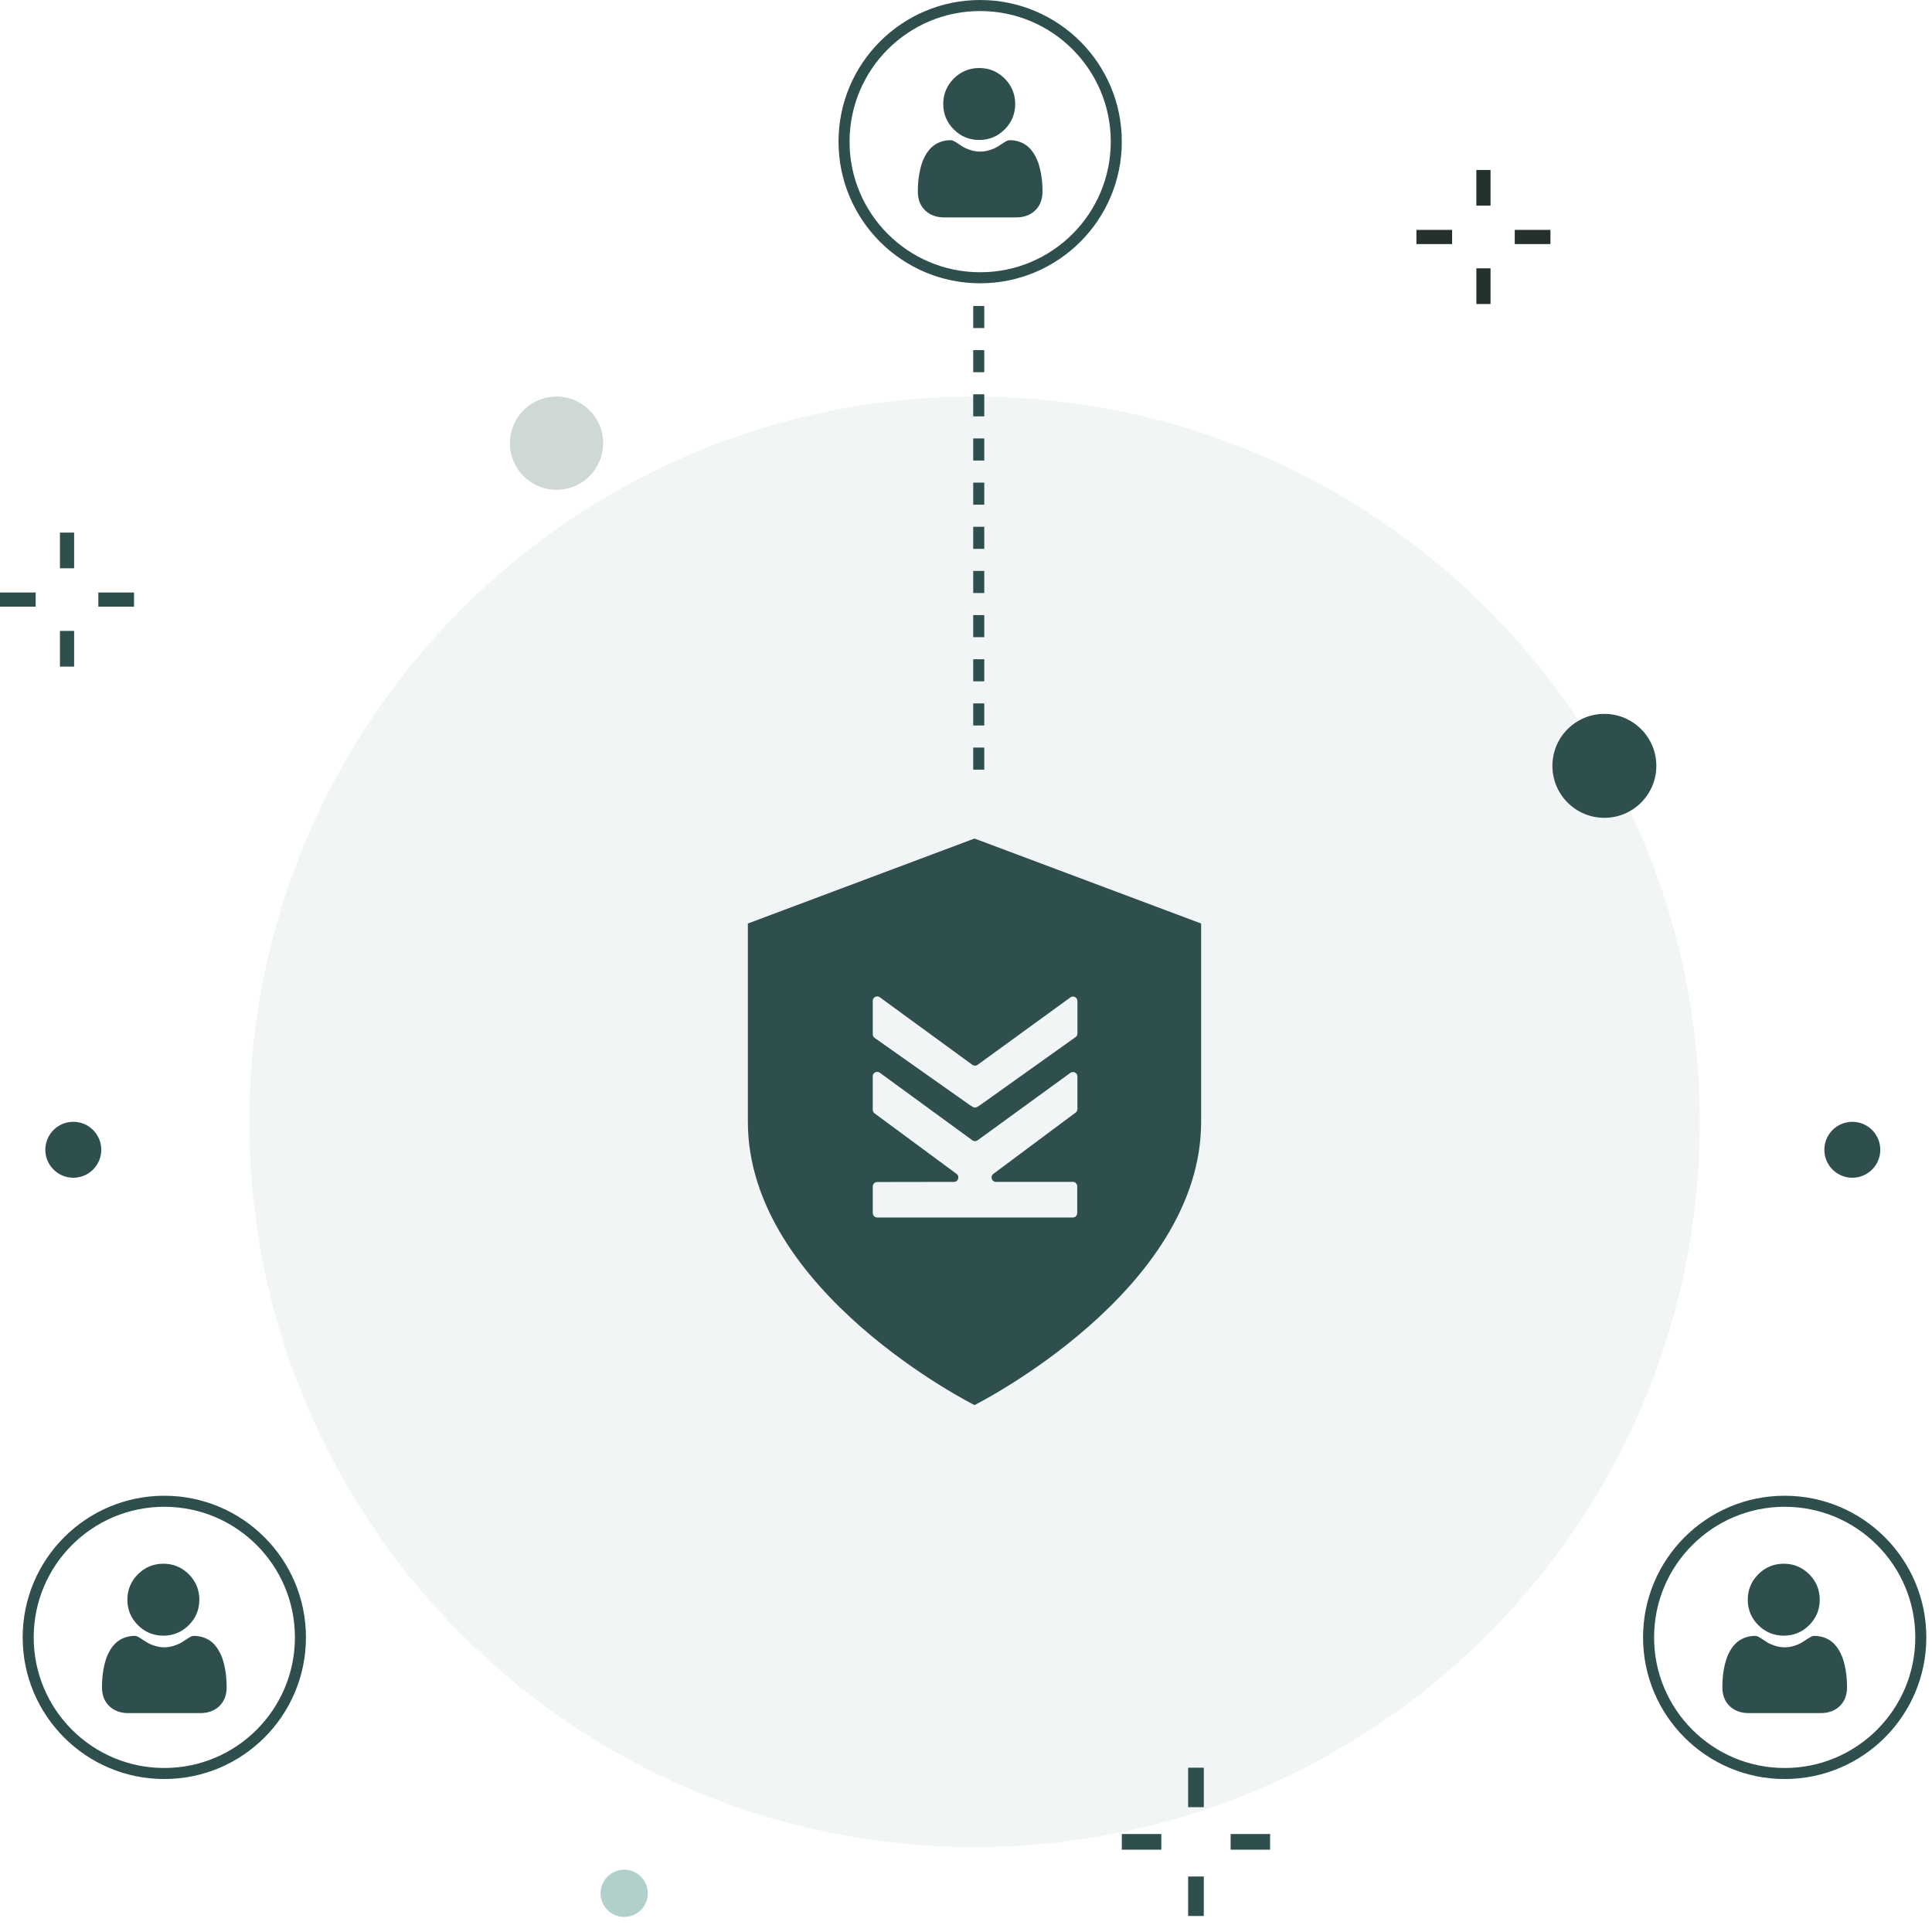
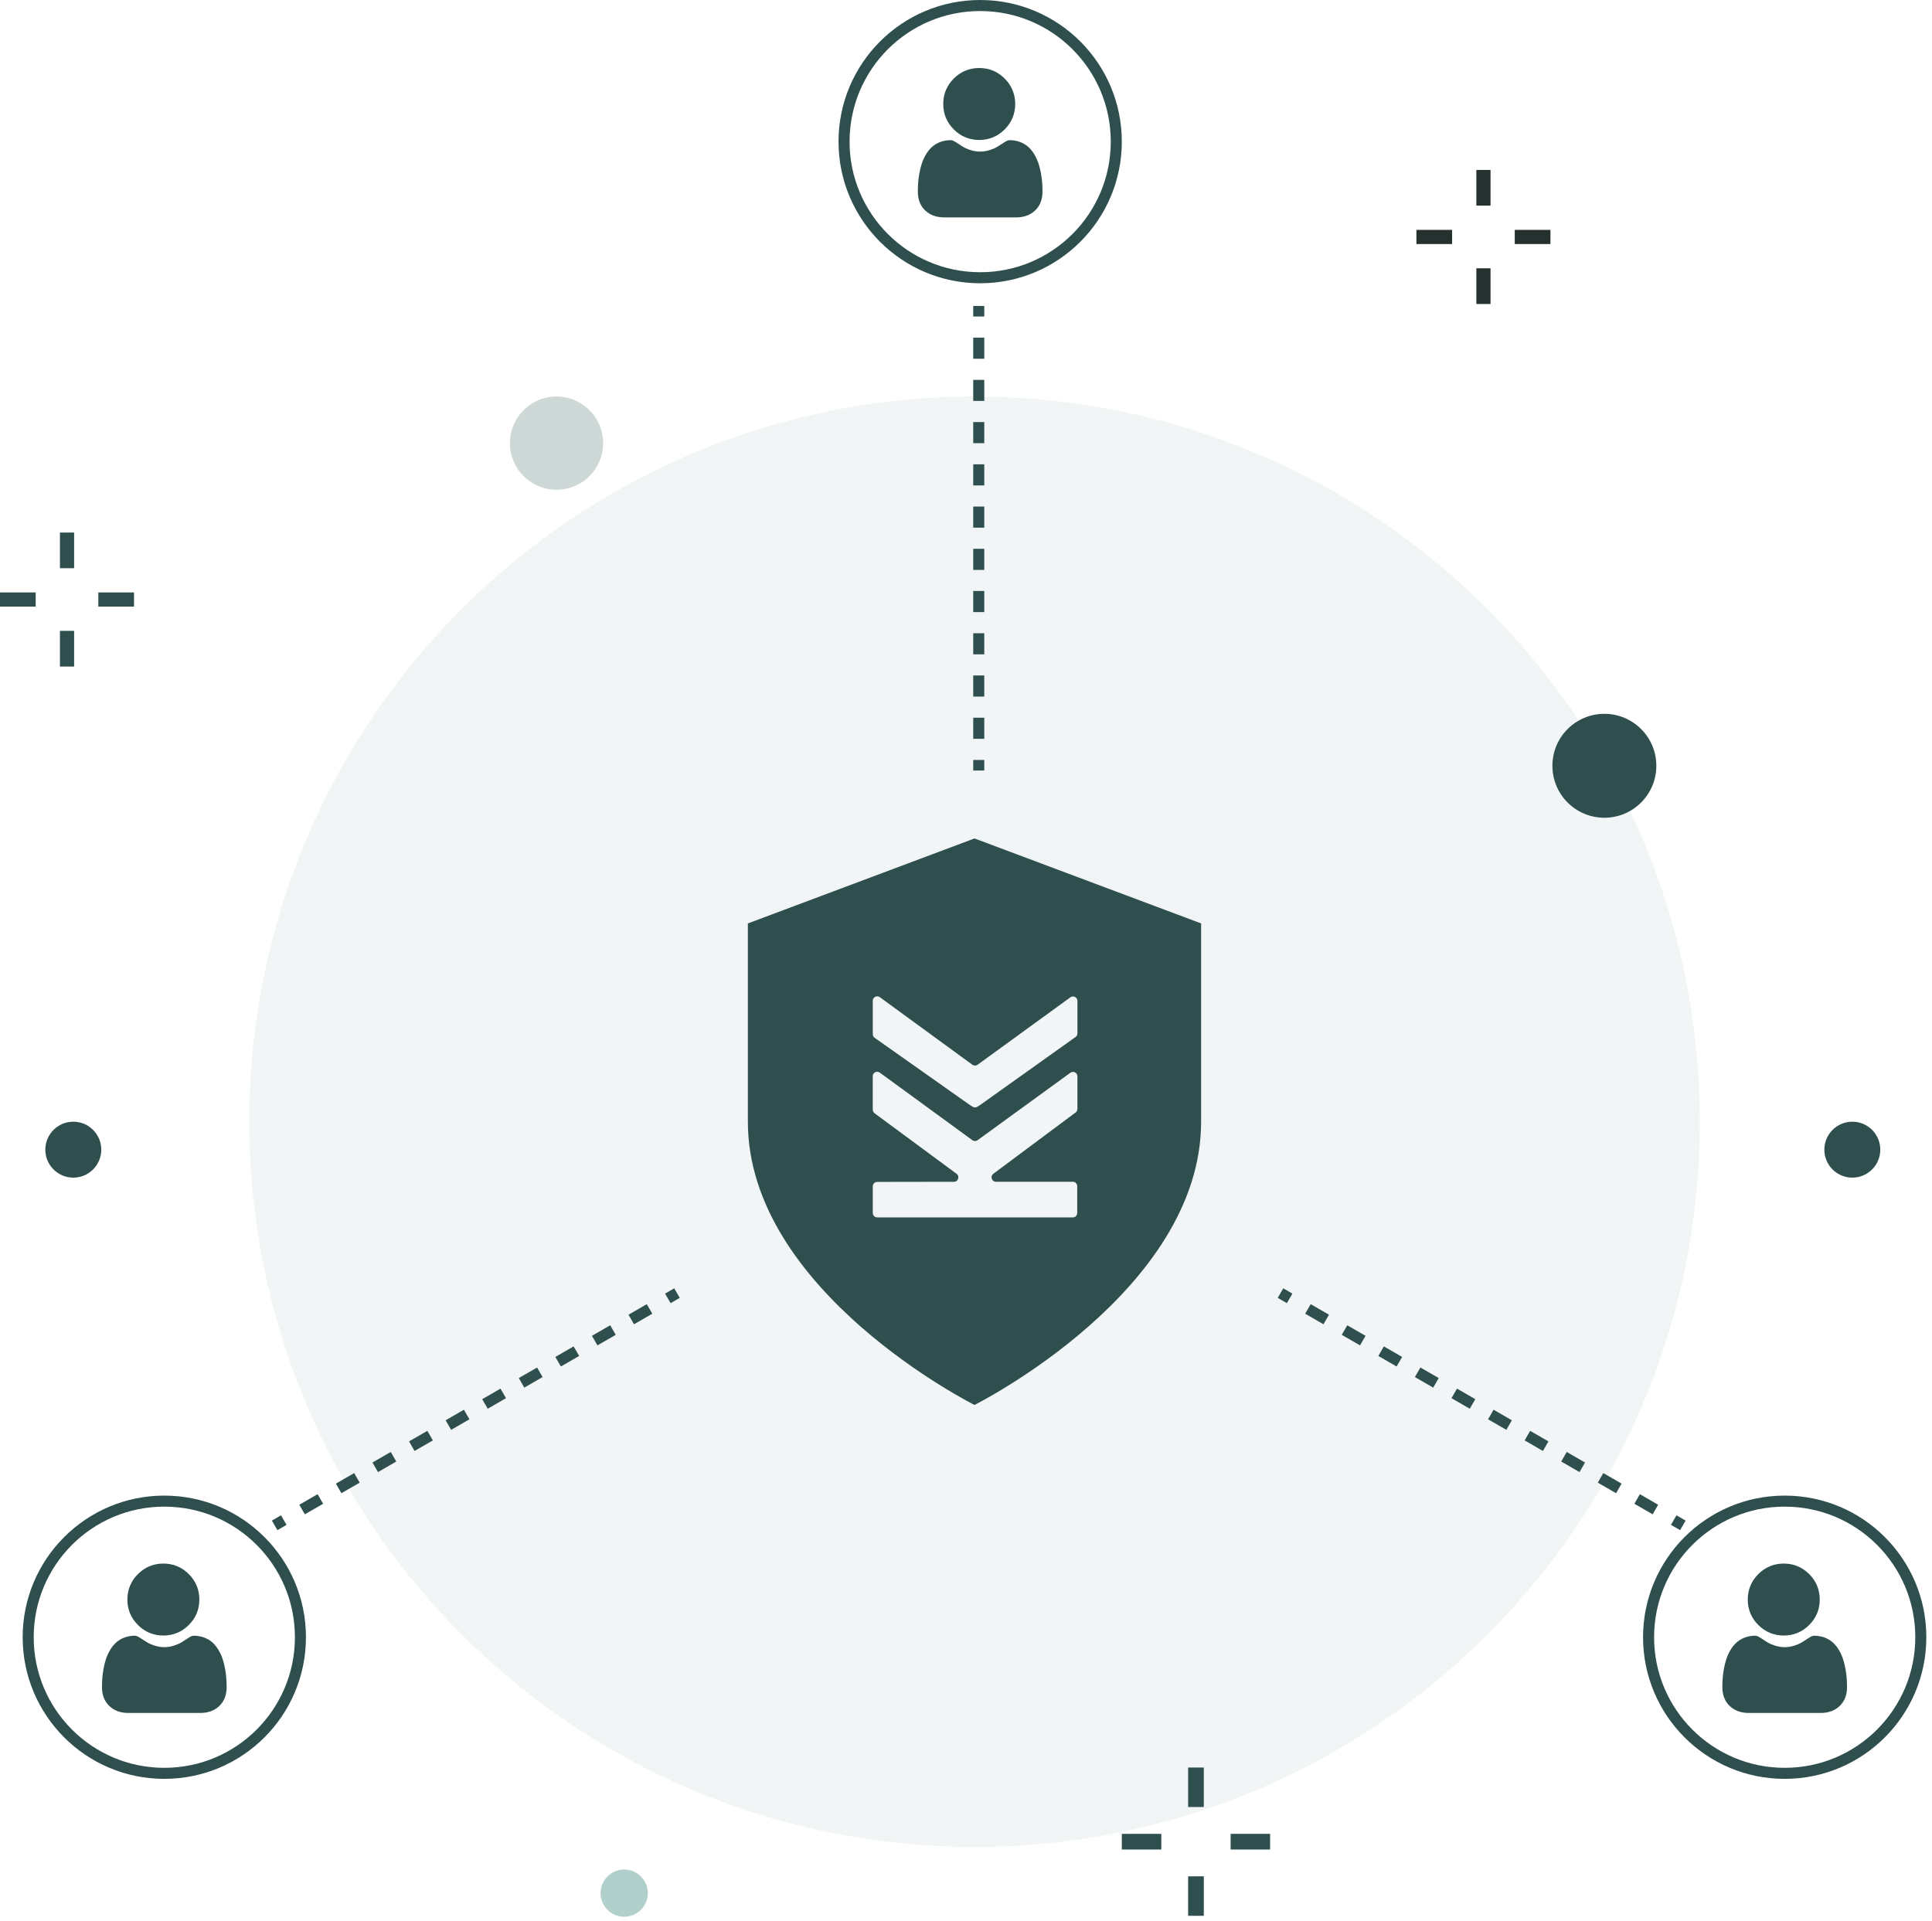
- <svg xmlns="http://www.w3.org/2000/svg" xmlns:xlink="http://www.w3.org/1999/xlink" width="175" height="175" viewBox="0 0 175 175" fill="none">
+ <svg xmlns="http://www.w3.org/2000/svg" width="175" height="174" viewBox="0 0 175 174" fill="none">
  <path opacity="0.26" d="M88.274 167.308C124.556 167.308 153.968 137.897 153.968 101.615C153.968 65.334 124.556 35.922 88.274 35.922C51.993 35.922 22.581 65.334 22.581 101.615C22.581 137.897 51.993 167.308 88.274 167.308Z" fill="#073B36" fill-opacity="0.2" />
  <path d="M167.783 106.68C169.182 106.68 170.316 105.546 170.316 104.147C170.316 102.748 169.182 101.613 167.783 101.613C166.384 101.613 165.249 102.748 165.249 104.147C165.249 105.546 166.384 106.68 167.783 106.68Z" fill="#2F4F4F" />
  <path d="M6.639 106.68C8.038 106.68 9.173 105.546 9.173 104.147C9.173 102.748 8.038 101.613 6.639 101.613C5.24 101.613 4.106 102.748 4.106 104.147C4.106 105.546 5.24 106.68 6.639 106.68Z" fill="#2F4F4F" />
  <path d="M6.713 48.242H5.429V51.475H6.713V48.242Z" fill="#2F4F4F" />
  <path d="M6.713 57.148H5.429V60.382H6.713V57.148Z" fill="#2F4F4F" />
  <path d="M3.233 53.668H0V54.952H3.233V53.668Z" fill="#2F4F4F" />
  <path d="M12.14 53.668H8.907V54.952H12.14V53.668Z" fill="#2F4F4F" />
  <path d="M109.04 160.117H107.62V163.695H109.04V160.117Z" fill="#2F4F4F" />
  <path d="M109.04 169.973H107.62V173.55H109.04V169.973Z" fill="#2F4F4F" />
  <path d="M105.19 166.125H101.613V167.545H105.19V166.125Z" fill="#2F4F4F" />
  <path d="M115.047 166.125H111.47V167.545H115.047V166.125Z" fill="#2F4F4F" />
  <path d="M56.54 173.637C57.722 173.637 58.681 172.679 58.681 171.496C58.681 170.314 57.722 169.355 56.54 169.355C55.357 169.355 54.399 170.314 54.399 171.496C54.399 172.679 55.357 173.637 56.54 173.637Z" fill="#B2D0CB" />
-   <path opacity="0.2" d="M50.41 44.367C51.245 44.367 52.062 44.119 52.756 43.655C53.451 43.191 53.992 42.532 54.311 41.76C54.631 40.989 54.715 40.14 54.552 39.321C54.389 38.502 53.987 37.749 53.396 37.159C52.806 36.568 52.053 36.166 51.234 36.003C50.415 35.84 49.566 35.924 48.794 36.243C48.023 36.563 47.363 37.104 46.899 37.798C46.435 38.493 46.188 39.309 46.188 40.144C46.188 41.264 46.633 42.338 47.424 43.13C48.216 43.922 49.29 44.367 50.41 44.367Z" fill="#073B36" />
+   <path opacity="0.2" d="M50.41 44.367C51.245 44.367 52.062 44.119 52.756 43.655C53.451 43.191 53.992 42.532 54.312 41.76C54.631 40.989 54.715 40.14 54.552 39.321C54.389 38.502 53.987 37.749 53.396 37.159C52.806 36.568 52.053 36.166 51.234 36.003C50.415 35.84 49.566 35.924 48.794 36.243C48.023 36.563 47.363 37.104 46.899 37.798C46.435 38.493 46.188 39.309 46.188 40.144C46.188 41.264 46.633 42.338 47.425 43.13C48.216 43.922 49.29 44.367 50.41 44.367Z" fill="#073B36" />
  <path d="M135.012 15.395H133.728V18.628H135.012V15.395Z" fill="#24312E" />
  <path d="M135.012 24.305H133.729V27.538H135.012V24.305Z" fill="#24312E" />
  <path d="M131.532 20.824H128.299V22.108H131.532V20.824Z" fill="#24312E" />
  <path d="M140.439 20.824H137.206V22.108H140.439V20.824Z" fill="#24312E" />
  <path d="M145.323 74.078C147.922 74.078 150.03 71.971 150.03 69.371C150.03 66.771 147.922 64.664 145.323 64.664C142.723 64.664 140.616 66.771 140.616 69.371C140.616 71.971 142.723 74.078 145.323 74.078Z" fill="#2F4F4F" />
-   <path d="M108.798 83.651V101.613C108.797 116.965 88.388 127.214 88.27 127.272C88.27 127.272 67.742 117.009 67.742 101.613V83.651L88.27 75.953L108.798 83.651ZM79.692 97.167C79.427 96.973 79.053 97.163 79.053 97.492V100.523C79.053 100.651 79.114 100.771 79.217 100.847L86.645 106.33C86.957 106.56 86.794 107.055 86.407 107.056L79.457 107.067C79.235 107.068 79.055 107.248 79.055 107.47V109.881C79.055 110.103 79.236 110.282 79.458 110.282L97.173 110.283C97.395 110.283 97.575 110.103 97.575 109.881V107.455C97.575 107.233 97.395 107.053 97.173 107.053L90.219 107.054C89.832 107.054 89.668 106.56 89.978 106.329L97.43 100.776C97.532 100.701 97.593 100.581 97.593 100.454V97.505C97.593 97.176 97.22 96.987 96.954 97.18L88.55 103.288C88.409 103.39 88.218 103.39 88.077 103.287L79.692 97.167ZM79.693 90.332C79.428 90.138 79.055 90.328 79.054 90.656V93.683C79.054 93.813 79.118 93.935 79.224 94.011L87.855 100.103L88.102 100.257C88.233 100.338 88.398 100.338 88.528 100.257L88.775 100.103L97.425 93.94C97.53 93.865 97.594 93.743 97.594 93.613V90.67C97.594 90.341 97.221 90.152 96.955 90.345L88.55 96.453C88.409 96.555 88.219 96.555 88.078 96.452L79.693 90.332Z" fill="#2F4F4F" />
-   <g id="Repeat group 1_inner" data-figma-trr="r3u2.5-0f">
-     <path d="M88.655 27.715L88.655 69.797" stroke="#2F4F4F" stroke-dasharray="2 2" />
-   </g>
-   <use xlink:href="#Repeat%20group%201_inner" transform="translate(174.243 46.6882) rotate(120)" />
-   <use xlink:href="#Repeat%20group%201_inner" transform="translate(46.6882 174.243) rotate(-120)" />
+   <path d="M108.797 83.651V101.613C108.797 116.965 88.388 127.214 88.27 127.272C88.27 127.272 67.742 117.009 67.742 101.613V83.651L88.27 75.953L108.797 83.651ZM79.692 97.167C79.426 96.973 79.053 97.163 79.053 97.492V100.523C79.053 100.651 79.114 100.771 79.216 100.847L86.645 106.33C86.957 106.56 86.794 107.055 86.407 107.056L79.457 107.067C79.235 107.068 79.055 107.248 79.055 107.47V109.881C79.055 110.103 79.236 110.282 79.458 110.282L97.172 110.283C97.394 110.283 97.575 110.103 97.575 109.881V107.455C97.575 107.233 97.394 107.053 97.172 107.053L90.218 107.054C89.831 107.054 89.668 106.56 89.978 106.329L97.43 100.776C97.532 100.701 97.592 100.581 97.592 100.454V97.505C97.592 97.176 97.219 96.987 96.954 97.18L88.549 103.288C88.408 103.39 88.218 103.39 88.077 103.287L79.692 97.167ZM79.693 90.332C79.427 90.138 79.055 90.328 79.054 90.656V93.683C79.054 93.813 79.118 93.935 79.224 94.011L87.855 100.103L88.102 100.257C88.233 100.338 88.398 100.338 88.528 100.257L88.775 100.103L97.424 93.94C97.53 93.865 97.593 93.743 97.593 93.613V90.67C97.593 90.341 97.221 90.152 96.955 90.345L88.55 96.453C88.409 96.555 88.219 96.555 88.078 96.452L79.693 90.332Z" fill="#2F4F4F" />
+   <path d="M25.955 138.135L25.127 138.613L24.627 137.747L25.455 137.27L25.955 138.135ZM152.682 137.747L152.182 138.613L151.354 138.135L151.854 137.27L152.682 137.747ZM29.269 136.223L27.612 137.179L27.112 136.312L28.769 135.356L29.269 136.223ZM150.197 136.312L149.697 137.179L148.04 136.223L148.54 135.356L150.197 136.312ZM32.581 134.31L30.925 135.266L30.425 134.4L32.081 133.443L32.581 134.31ZM146.884 134.4L146.384 135.266L144.728 134.31L145.228 133.443L146.884 134.4ZM35.895 132.396L34.239 133.354L33.739 132.487L35.395 131.53L35.895 132.396ZM143.571 132.487L143.071 133.354L141.414 132.396L141.914 131.53L143.571 132.487ZM39.208 130.484L37.551 131.44L37.051 130.574L38.708 129.618L39.208 130.484ZM140.258 130.574L139.758 131.44L138.101 130.484L138.601 129.618L140.258 130.574ZM42.521 128.571L40.865 129.527L40.365 128.661L42.021 127.705L42.521 128.571ZM136.945 128.661L136.445 129.527L134.788 128.571L135.288 127.705L136.945 128.661ZM45.834 126.658L44.178 127.614L43.678 126.749L45.334 125.792L45.834 126.658ZM133.631 126.749L133.131 127.614L131.475 126.658L131.975 125.792L133.631 126.749ZM49.148 124.745L47.491 125.702L46.991 124.836L48.648 123.88L49.148 124.745ZM130.319 124.836L129.819 125.702L128.161 124.745L128.661 123.88L130.319 124.836ZM52.46 122.833L50.804 123.789L50.304 122.923L51.96 121.967L52.46 122.833ZM127.005 122.923L126.505 123.789L124.849 122.833L125.349 121.967L127.005 122.923ZM55.774 120.92L54.117 121.876L53.617 121.01L55.274 120.054L55.774 120.92ZM123.692 121.01L123.192 121.876L121.536 120.92L122.036 120.054L123.692 121.01ZM59.086 119.007L57.43 119.963L56.93 119.098L58.586 118.141L59.086 119.007ZM120.379 119.098L119.879 119.963L118.223 119.007L118.723 118.141L120.379 119.098ZM61.572 117.572L60.743 118.051L60.243 117.185L61.072 116.706L61.572 117.572ZM117.066 117.185L116.566 118.051L115.738 117.572L116.238 116.706L117.066 117.185ZM89.155 68.841V69.797H88.155V68.841H89.155ZM89.155 65.015V66.928H88.155V65.015H89.155ZM89.155 61.19V63.102H88.155V61.19H89.155ZM89.155 57.363V59.276H88.155V57.363H89.155ZM89.155 53.538V55.451H88.155V53.538H89.155ZM89.155 49.712V51.625H88.155V49.712H89.155ZM89.155 45.887V47.8H88.155V45.887H89.155ZM89.155 42.06V43.974H88.155V42.06H89.155ZM89.155 38.235V40.148H88.155V38.235H89.155ZM89.155 34.41V36.322H88.155V34.41H89.155ZM89.155 30.584V32.497H88.155V30.584H89.155ZM89.155 27.715V28.671H88.155V27.715H89.155Z" fill="#2F4F4F" />
  <circle cx="14.883" cy="148.314" r="12.33" stroke="#2F4F4F" />
  <path d="M14.797 148.159C15.693 148.159 16.468 147.838 17.102 147.204C17.736 146.571 18.057 145.796 18.057 144.9C18.057 144.005 17.736 143.229 17.102 142.595C16.468 141.962 15.693 141.641 14.797 141.641C13.902 141.641 13.126 141.962 12.493 142.595C11.859 143.229 11.538 144.004 11.538 144.9C11.538 145.796 11.859 146.571 12.493 147.205C13.127 147.838 13.902 148.159 14.797 148.159ZM20.5 152.047C20.482 151.783 20.445 151.495 20.391 151.191C20.336 150.885 20.265 150.596 20.18 150.332C20.093 150.058 19.974 149.789 19.827 149.53C19.675 149.261 19.495 149.028 19.294 148.835C19.084 148.634 18.826 148.472 18.529 148.354C18.232 148.237 17.903 148.178 17.551 148.178C17.413 148.178 17.28 148.234 17.022 148.402C16.838 148.522 16.654 148.64 16.47 148.758C16.292 148.871 16.052 148.977 15.756 149.073C15.466 149.166 15.172 149.214 14.882 149.214C14.592 149.214 14.299 149.166 14.009 149.073C13.713 148.977 13.473 148.871 13.295 148.758C13.09 148.627 12.904 148.507 12.743 148.402C12.485 148.234 12.352 148.177 12.213 148.177C11.862 148.177 11.533 148.237 11.236 148.354C10.939 148.472 10.681 148.634 10.471 148.836C10.27 149.028 10.09 149.262 9.938 149.53C9.791 149.789 9.672 150.058 9.584 150.332C9.5 150.596 9.429 150.885 9.374 151.191C9.32 151.495 9.283 151.783 9.265 152.047C9.246 152.313 9.237 152.579 9.238 152.846C9.238 153.552 9.462 154.124 9.905 154.546C10.342 154.962 10.921 155.173 11.625 155.173H18.141C18.845 155.173 19.423 154.962 19.86 154.546C20.303 154.125 20.528 153.553 20.528 152.846C20.528 152.573 20.519 152.304 20.5 152.047Z" fill="#2F4F4F" />
  <circle cx="161.657" cy="148.314" r="12.33" stroke="#2F4F4F" />
-   <path d="M161.572 148.159C162.467 148.159 163.243 147.838 163.876 147.204C164.51 146.571 164.831 145.796 164.831 144.9C164.831 144.005 164.51 143.229 163.876 142.595C163.242 141.962 162.467 141.641 161.572 141.641C160.676 141.641 159.901 141.962 159.267 142.595C158.633 143.229 158.312 144.004 158.312 144.9C158.312 145.796 158.633 146.571 159.267 147.205C159.901 147.838 160.676 148.159 161.572 148.159ZM167.275 152.047C167.256 151.783 167.219 151.495 167.165 151.191C167.11 150.885 167.039 150.596 166.955 150.332C166.867 150.058 166.748 149.789 166.601 149.53C166.449 149.261 166.269 149.028 166.068 148.835C165.858 148.634 165.601 148.472 165.303 148.354C165.006 148.237 164.677 148.178 164.325 148.178C164.187 148.178 164.054 148.234 163.796 148.402C163.612 148.522 163.428 148.64 163.244 148.758C163.067 148.871 162.826 148.977 162.53 149.073C162.24 149.166 161.947 149.214 161.657 149.214C161.367 149.214 161.073 149.166 160.783 149.073C160.487 148.977 160.247 148.871 160.07 148.758C159.864 148.627 159.678 148.507 159.517 148.402C159.26 148.234 159.126 148.177 158.988 148.177C158.636 148.177 158.307 148.237 158.01 148.354C157.713 148.472 157.455 148.634 157.245 148.836C157.044 149.028 156.864 149.262 156.712 149.53C156.565 149.789 156.446 150.058 156.359 150.332C156.274 150.596 156.203 150.885 156.148 151.191C156.094 151.495 156.057 151.783 156.039 152.047C156.021 152.313 156.012 152.579 156.012 152.846C156.012 153.552 156.236 154.124 156.679 154.546C157.116 154.962 157.695 155.173 158.399 155.173H164.915C165.619 155.173 166.197 154.962 166.635 154.546C167.077 154.125 167.302 153.553 167.302 152.846C167.302 152.573 167.293 152.304 167.275 152.047Z" fill="#2F4F4F" />
+   <path d="M161.571 148.159C162.467 148.159 163.242 147.838 163.876 147.204C164.51 146.571 164.831 145.796 164.831 144.9C164.831 144.005 164.51 143.229 163.876 142.595C163.242 141.962 162.467 141.641 161.571 141.641C160.676 141.641 159.9 141.962 159.267 142.595C158.633 143.229 158.312 144.004 158.312 144.9C158.312 145.796 158.633 146.571 159.267 147.205C159.901 147.838 160.676 148.159 161.571 148.159ZM167.275 152.047C167.256 151.783 167.219 151.495 167.165 151.191C167.11 150.885 167.039 150.596 166.955 150.332C166.867 150.058 166.748 149.789 166.601 149.53C166.449 149.261 166.269 149.028 166.068 148.835C165.858 148.634 165.6 148.472 165.303 148.354C165.006 148.237 164.677 148.178 164.325 148.178C164.187 148.178 164.054 148.234 163.796 148.402C163.612 148.522 163.428 148.64 163.244 148.758C163.066 148.871 162.826 148.977 162.53 149.073C162.24 149.166 161.946 149.214 161.656 149.214C161.366 149.214 161.073 149.166 160.783 149.073C160.487 148.977 160.247 148.871 160.069 148.758C159.864 148.627 159.678 148.507 159.517 148.402C159.259 148.234 159.126 148.177 158.988 148.177C158.636 148.177 158.307 148.237 158.01 148.354C157.713 148.472 157.455 148.634 157.245 148.836C157.044 149.028 156.864 149.262 156.712 149.53C156.565 149.789 156.446 150.058 156.359 150.332C156.274 150.596 156.203 150.885 156.148 151.191C156.094 151.495 156.057 151.783 156.039 152.047C156.02 152.313 156.011 152.579 156.012 152.846C156.012 153.552 156.236 154.124 156.679 154.546C157.116 154.962 157.695 155.173 158.399 155.173H164.915C165.619 155.173 166.197 154.962 166.634 154.546C167.077 154.125 167.302 153.553 167.302 152.846C167.302 152.573 167.293 152.304 167.275 152.047Z" fill="#2F4F4F" />
  <circle cx="88.783" cy="12.83" r="12.33" stroke="#2F4F4F" />
-   <path d="M88.698 12.679C89.593 12.679 90.369 12.358 91.002 11.724C91.636 11.09 91.957 10.315 91.957 9.419C91.957 8.524 91.636 7.749 91.002 7.115C90.368 6.481 89.593 6.16 88.698 6.16C87.802 6.16 87.027 6.481 86.393 7.115C85.759 7.749 85.438 8.524 85.438 9.419C85.438 10.315 85.759 11.09 86.393 11.724C87.027 12.358 87.802 12.679 88.698 12.679ZM94.401 16.566C94.382 16.302 94.346 16.015 94.291 15.711C94.236 15.405 94.165 15.116 94.081 14.851C93.993 14.578 93.874 14.308 93.727 14.05C93.575 13.781 93.396 13.547 93.195 13.355C92.984 13.154 92.727 12.992 92.429 12.874C92.132 12.757 91.803 12.697 91.452 12.697C91.313 12.697 91.18 12.754 90.922 12.922C90.738 13.041 90.555 13.16 90.37 13.277C90.193 13.39 89.953 13.496 89.656 13.592C89.367 13.686 89.073 13.733 88.783 13.733C88.493 13.733 88.199 13.686 87.909 13.592C87.613 13.496 87.373 13.391 87.196 13.278C86.99 13.146 86.805 13.027 86.643 12.922C86.386 12.754 86.252 12.697 86.114 12.697C85.762 12.697 85.433 12.757 85.136 12.874C84.839 12.992 84.581 13.154 84.371 13.355C84.17 13.547 83.99 13.781 83.838 14.05C83.691 14.308 83.572 14.578 83.485 14.851C83.4 15.116 83.329 15.405 83.275 15.711C83.22 16.014 83.183 16.302 83.165 16.566C83.147 16.832 83.138 17.099 83.138 17.366C83.138 18.072 83.362 18.644 83.805 19.066C84.243 19.482 84.821 19.693 85.525 19.693H92.041C92.745 19.693 93.323 19.482 93.761 19.066C94.204 18.644 94.428 18.072 94.428 17.365C94.428 17.093 94.419 16.824 94.401 16.566Z" fill="#2F4F4F" />
+   <path d="M88.698 12.679C89.593 12.679 90.368 12.358 91.002 11.724C91.636 11.09 91.957 10.315 91.957 9.419C91.957 8.524 91.636 7.749 91.002 7.115C90.368 6.481 89.593 6.16 88.698 6.16C87.802 6.16 87.026 6.481 86.393 7.115C85.759 7.749 85.438 8.524 85.438 9.419C85.438 10.315 85.759 11.09 86.393 11.724C87.027 12.358 87.802 12.679 88.698 12.679ZM94.401 16.566C94.382 16.302 94.345 16.015 94.291 15.711C94.236 15.405 94.165 15.116 94.081 14.851C93.993 14.578 93.874 14.308 93.727 14.05C93.575 13.781 93.395 13.547 93.194 13.355C92.984 13.154 92.727 12.992 92.429 12.874C92.132 12.757 91.803 12.697 91.451 12.697C91.313 12.697 91.18 12.754 90.922 12.922C90.738 13.041 90.554 13.16 90.37 13.277C90.193 13.39 89.952 13.496 89.656 13.592C89.366 13.686 89.073 13.733 88.782 13.733C88.493 13.733 88.199 13.686 87.909 13.592C87.613 13.496 87.373 13.391 87.196 13.278C86.99 13.146 86.804 13.027 86.643 12.922C86.385 12.754 86.252 12.697 86.114 12.697C85.762 12.697 85.433 12.757 85.136 12.874C84.839 12.992 84.581 13.154 84.371 13.355C84.17 13.547 83.99 13.781 83.838 14.05C83.691 14.308 83.572 14.578 83.485 14.851C83.4 15.116 83.329 15.405 83.274 15.711C83.22 16.014 83.183 16.302 83.165 16.566C83.147 16.832 83.138 17.099 83.138 17.366C83.138 18.072 83.362 18.644 83.805 19.066C84.242 19.482 84.821 19.693 85.525 19.693H92.041C92.745 19.693 93.323 19.482 93.76 19.066C94.204 18.644 94.428 18.072 94.428 17.365C94.428 17.093 94.419 16.824 94.401 16.566Z" fill="#2F4F4F" />
</svg>
